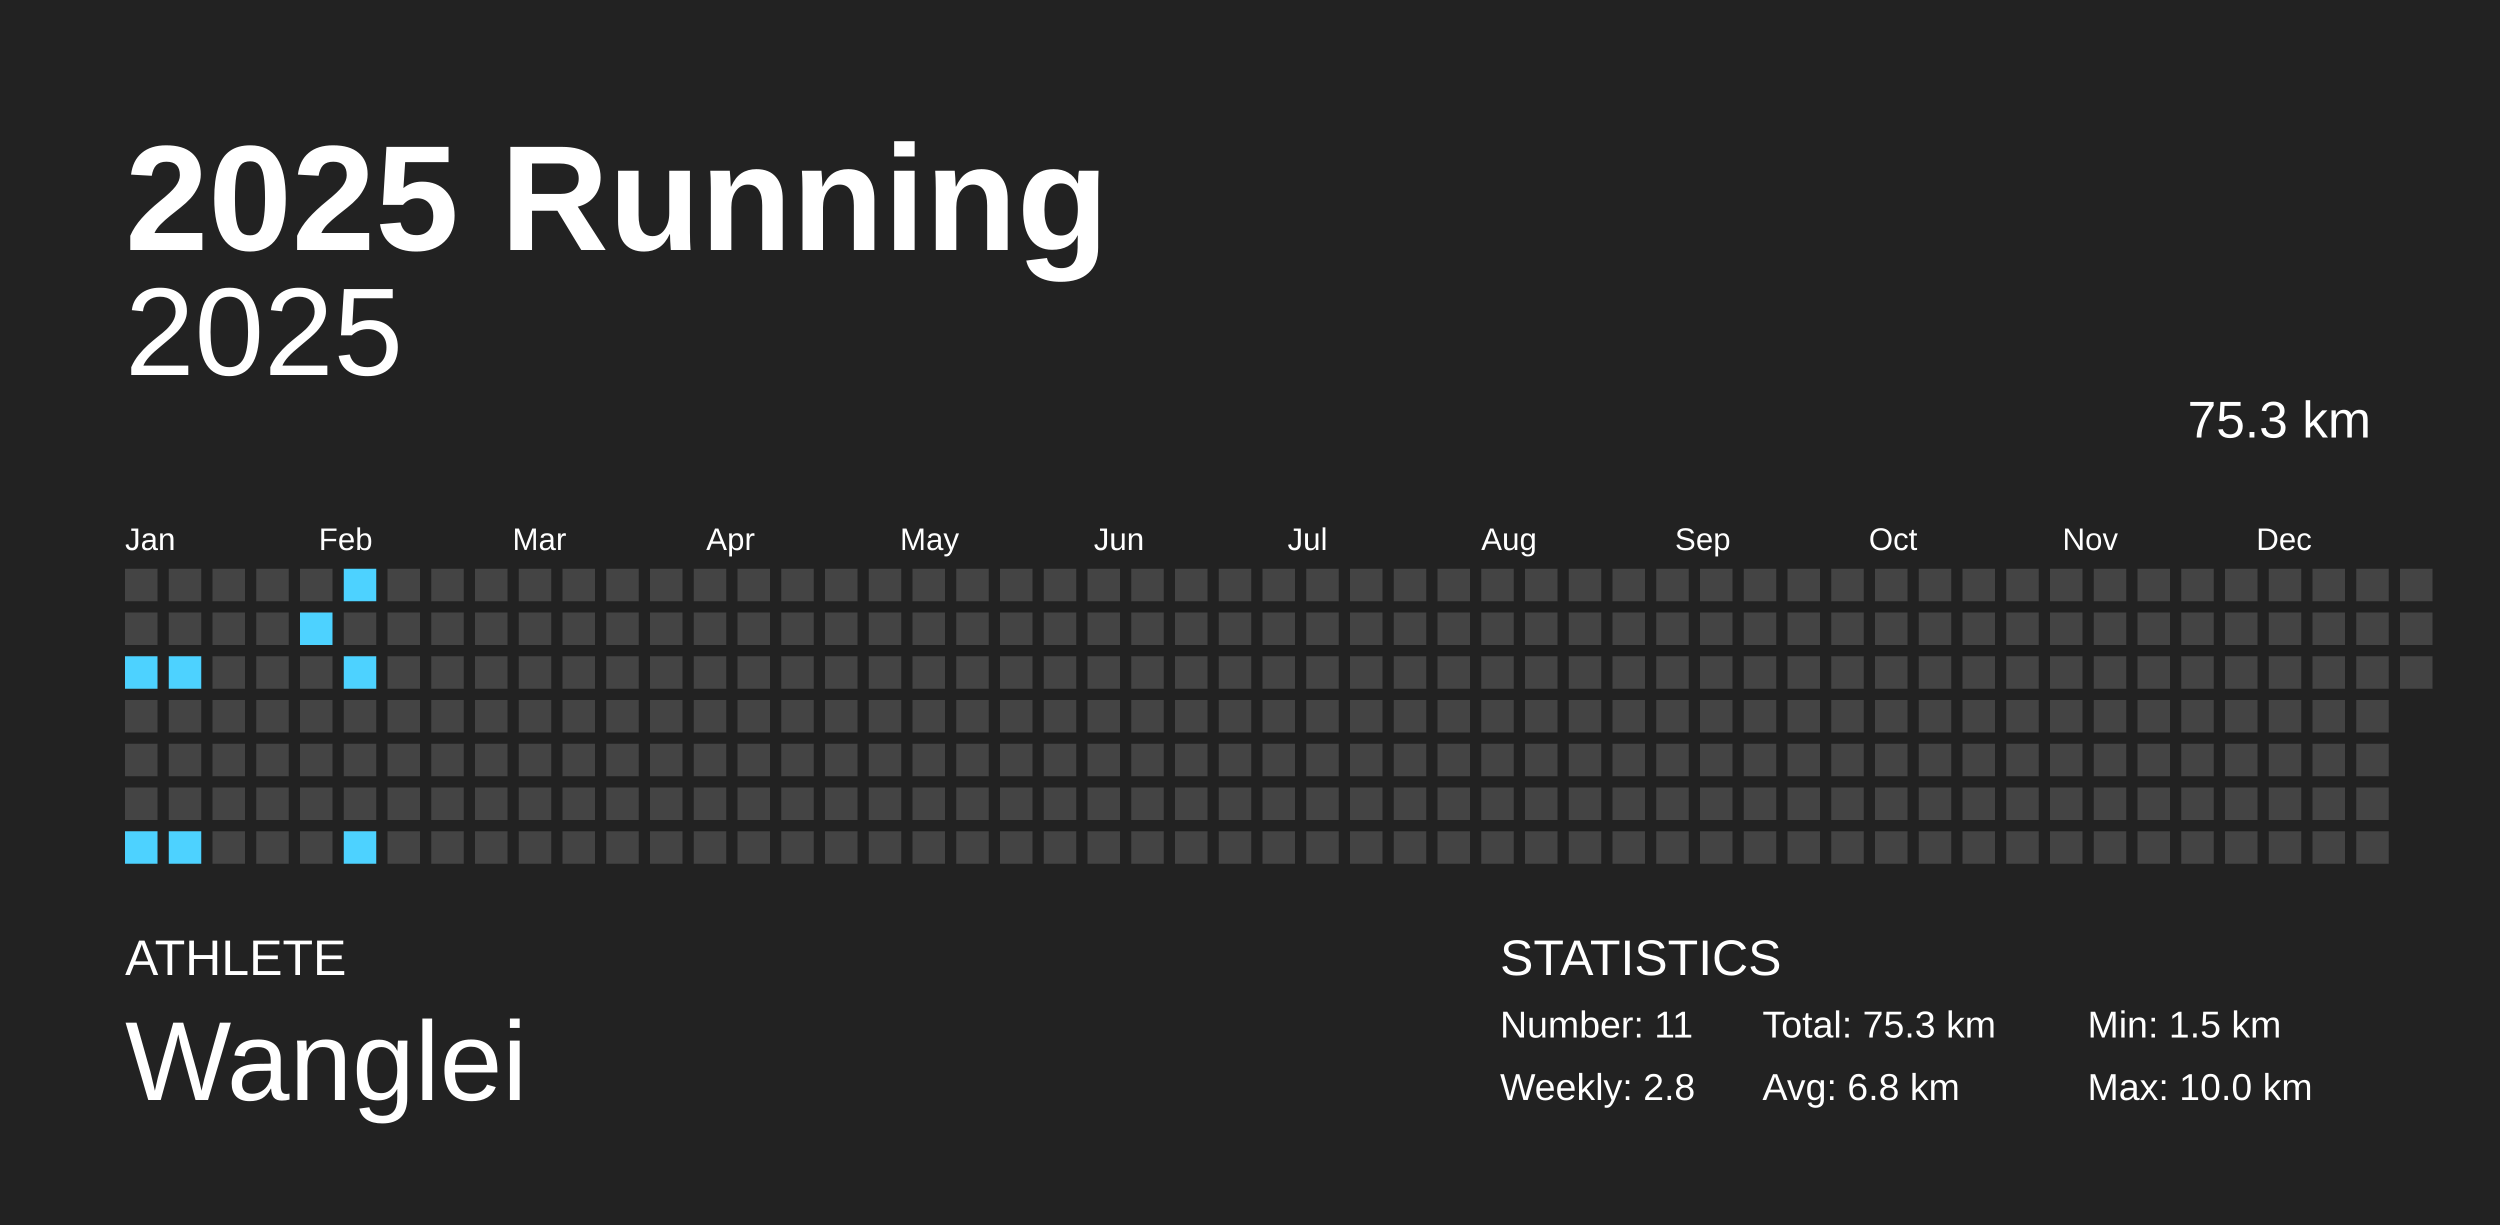
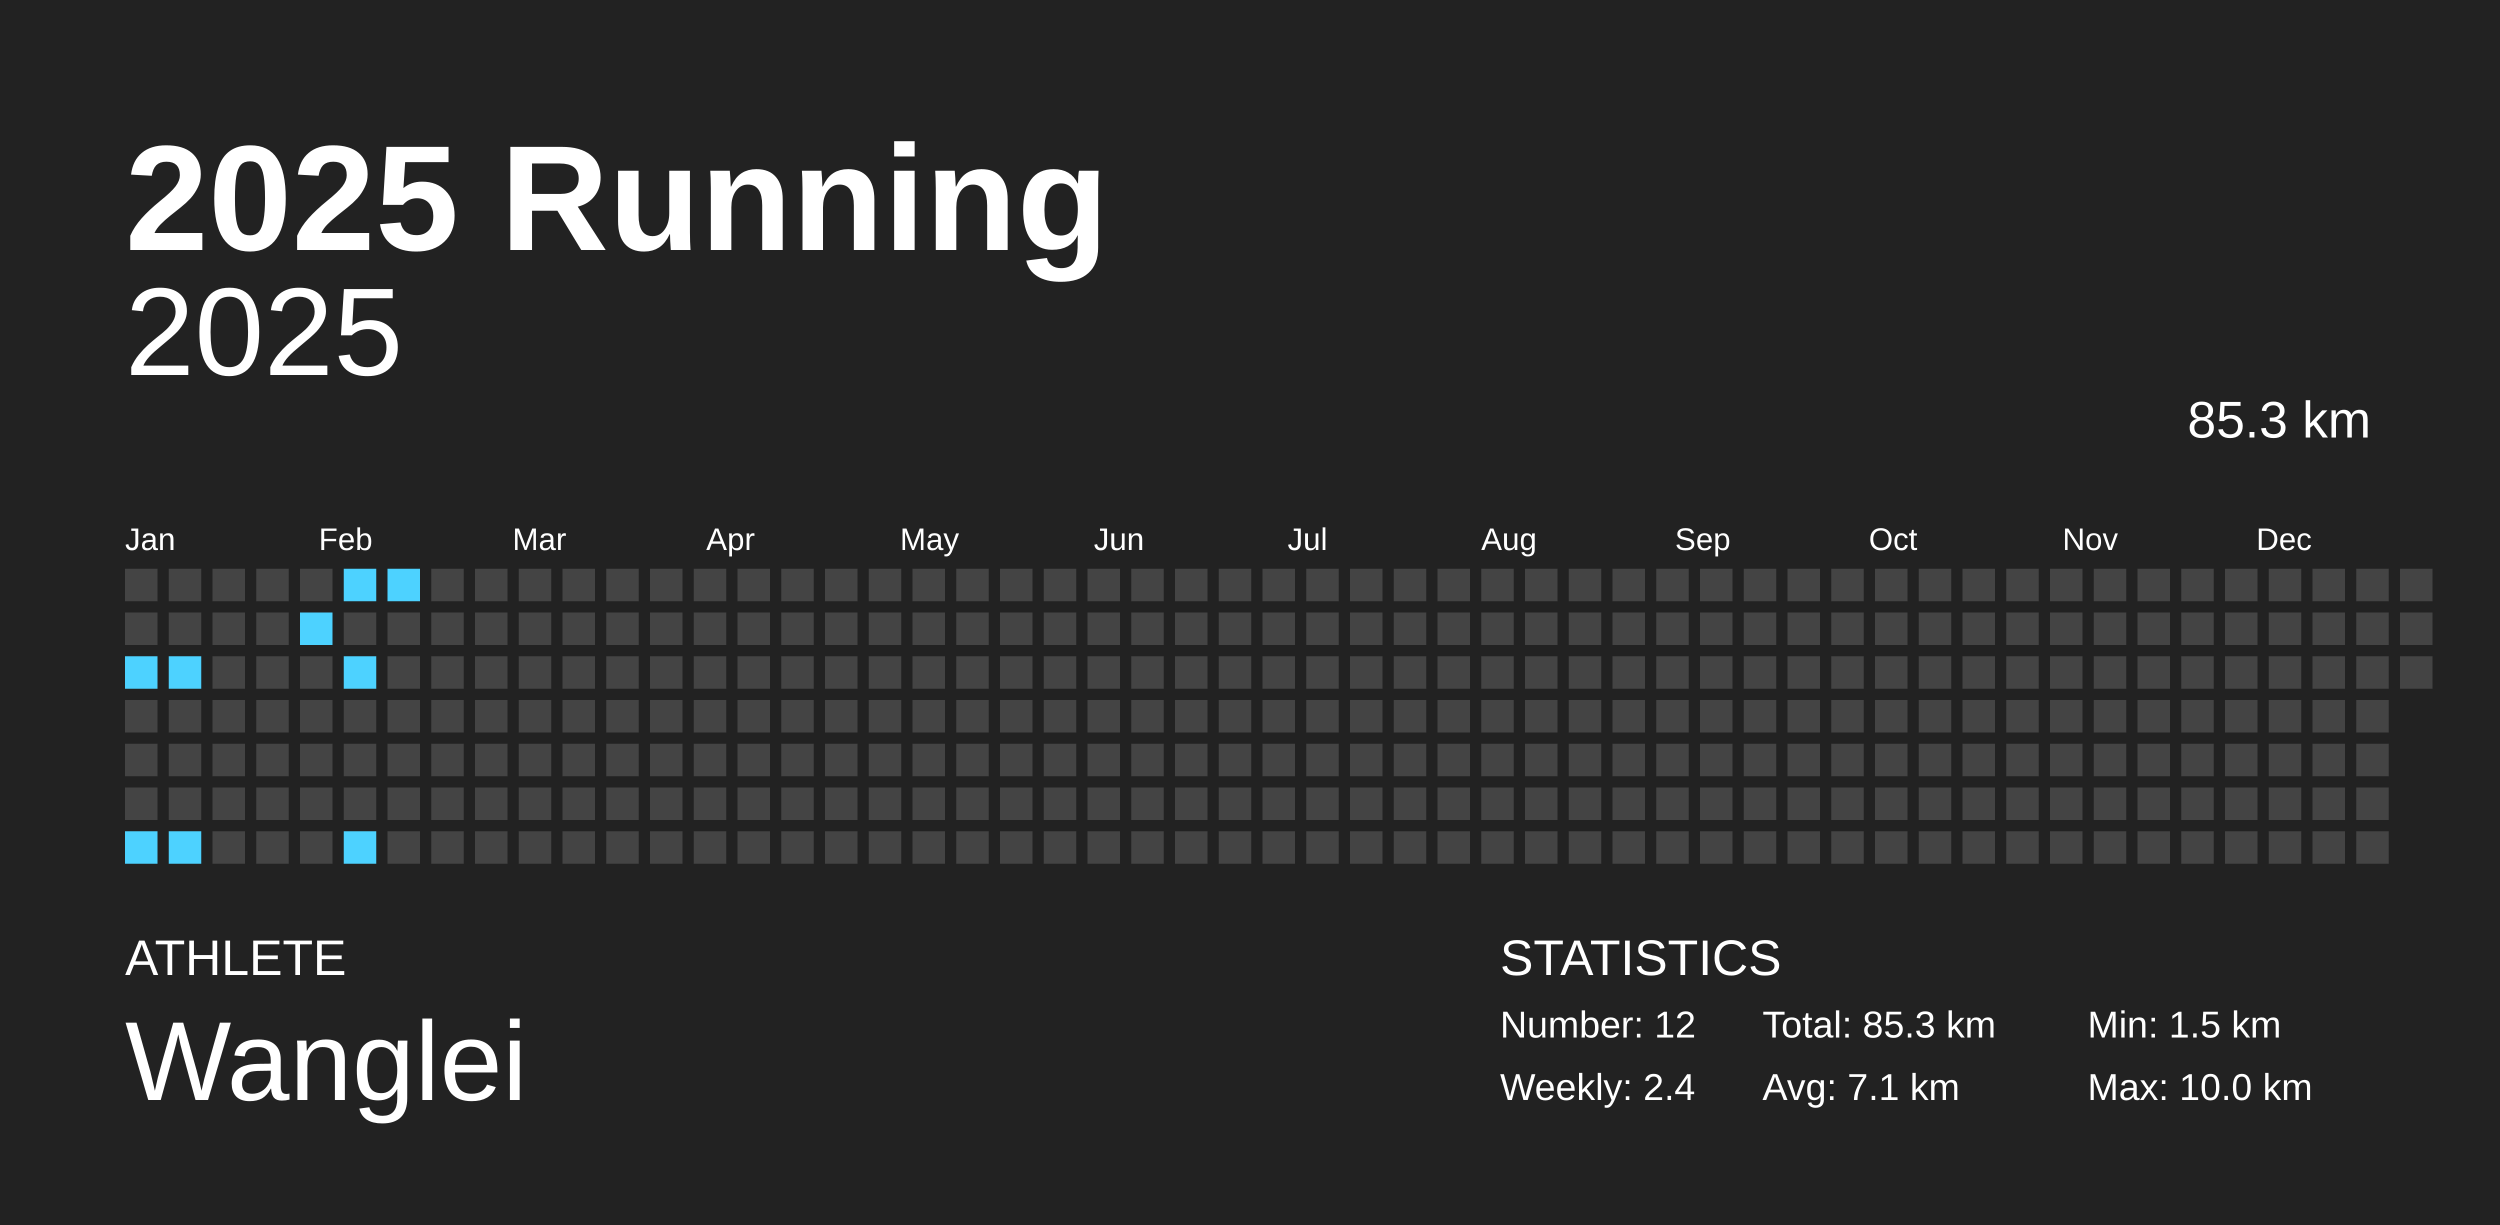
<svg xmlns="http://www.w3.org/2000/svg" baseProfile="full" height="98mm" version="1.1" viewBox="0,0,200,98" width="200mm">
  <defs />
  <rect fill="#222222" height="98" width="200" x="0" y="0" />
  <text fill="#FFFFFF" style="font-size:12px; font-family:Arial; font-weight:bold;" x="10" y="20">2025 Running</text>
  <text fill="#FFFFFF" style="font-size:4px; font-family:Arial" x="10" y="78">ATHLETE</text>
  <text fill="#FFFFFF" style="font-size:9px; font-family:Arial" x="10" y="88">Wanglei</text>
  <text fill="#FFFFFF" style="font-size:4px; font-family:Arial" x="120" y="78">STATISTICS</text>
-   <text fill="#FFFFFF" style="font-size:3px; font-family:Arial" x="120" y="83">Number: 11</text>
-   <text fill="#FFFFFF" style="font-size:3px; font-family:Arial" x="120" y="88">Weekly: 2.8</text>
-   <text fill="#FFFFFF" style="font-size:3px; font-family:Arial" x="141" y="83">Total: 75.3 km</text>
-   <text fill="#FFFFFF" style="font-size:3px; font-family:Arial" x="141" y="88">Avg: 6.8 km</text>
+   <text fill="#FFFFFF" style="font-size:3px; font-family:Arial" x="120" y="83">Number: 12</text>
+   <text fill="#FFFFFF" style="font-size:3px; font-family:Arial" x="120" y="88">Weekly: 2.4</text>
+   <text fill="#FFFFFF" style="font-size:3px; font-family:Arial" x="141" y="83">Total: 85.3 km</text>
+   <text fill="#FFFFFF" style="font-size:3px; font-family:Arial" x="141" y="88">Avg: 7.1 km</text>
  <text fill="#FFFFFF" style="font-size:3px; font-family:Arial" x="167" y="83">Min: 1.5 km</text>
  <text fill="#FFFFFF" style="font-size:3px; font-family:Arial" x="167" y="88">Max: 10.0 km</text>
  <text alignment-baseline="hanging" fill="#FFFFFF" style="font-size:10.0px; font-family:Arial;" x="10" y="30">2025</text>
-   <text alignment-baseline="hanging" fill="#FFFFFF" style="font-size:4.125px; font-family:Arial;" x="175" y="35">75.3 km</text>
+   <text alignment-baseline="hanging" fill="#FFFFFF" style="font-size:4.125px; font-family:Arial;" x="175" y="35">85.3 km</text>
  <text fill="#FFFFFF" style="font-size:2.5px; font-family:Arial" x="10.0" y="44">Jan</text>
  <text fill="#FFFFFF" style="font-size:2.5px; font-family:Arial" x="25.5" y="44">Feb</text>
  <text fill="#FFFFFF" style="font-size:2.5px; font-family:Arial" x="41.0" y="44">Mar</text>
  <text fill="#FFFFFF" style="font-size:2.5px; font-family:Arial" x="56.5" y="44">Apr</text>
  <text fill="#FFFFFF" style="font-size:2.5px; font-family:Arial" x="72.0" y="44">May</text>
  <text fill="#FFFFFF" style="font-size:2.5px; font-family:Arial" x="87.5" y="44">Jun</text>
  <text fill="#FFFFFF" style="font-size:2.5px; font-family:Arial" x="103.0" y="44">Jul</text>
  <text fill="#FFFFFF" style="font-size:2.5px; font-family:Arial" x="118.5" y="44">Aug</text>
  <text fill="#FFFFFF" style="font-size:2.5px; font-family:Arial" x="134.0" y="44">Sep</text>
  <text fill="#FFFFFF" style="font-size:2.5px; font-family:Arial" x="149.5" y="44">Oct</text>
  <text fill="#FFFFFF" style="font-size:2.5px; font-family:Arial" x="165.0" y="44">Nov</text>
  <text fill="#FFFFFF" style="font-size:2.5px; font-family:Arial" x="180.5" y="44">Dec</text>
  <rect fill="#444444" height="2.6" width="2.6" x="10.0" y="45.5" />
  <rect fill="#444444" height="2.6" width="2.6" x="10.0" y="49.0" />
  <rect fill="#4dd2ff" height="2.6" width="2.6" x="10.0" y="52.5" />
  <rect fill="#444444" height="2.6" width="2.6" x="10.0" y="56.0" />
  <rect fill="#444444" height="2.6" width="2.6" x="10.0" y="59.5" />
  <rect fill="#444444" height="2.6" width="2.6" x="10.0" y="63.0" />
  <rect fill="#4dd2ff" height="2.6" width="2.6" x="10.0" y="66.5" />
  <rect fill="#444444" height="2.6" width="2.6" x="13.5" y="45.5" />
  <rect fill="#444444" height="2.6" width="2.6" x="13.5" y="49.0" />
  <rect fill="#4dd2ff" height="2.6" width="2.6" x="13.5" y="52.5" />
  <rect fill="#444444" height="2.6" width="2.6" x="13.5" y="56.0" />
  <rect fill="#444444" height="2.6" width="2.6" x="13.5" y="59.5" />
  <rect fill="#444444" height="2.6" width="2.6" x="13.5" y="63.0" />
  <rect fill="#4dd2ff" height="2.6" width="2.6" x="13.5" y="66.5" />
  <rect fill="#444444" height="2.6" width="2.6" x="17.0" y="45.5" />
  <rect fill="#444444" height="2.6" width="2.6" x="17.0" y="49.0" />
  <rect fill="#444444" height="2.6" width="2.6" x="17.0" y="52.5" />
  <rect fill="#444444" height="2.6" width="2.6" x="17.0" y="56.0" />
  <rect fill="#444444" height="2.6" width="2.6" x="17.0" y="59.5" />
  <rect fill="#444444" height="2.6" width="2.6" x="17.0" y="63.0" />
  <rect fill="#444444" height="2.6" width="2.6" x="17.0" y="66.5" />
  <rect fill="#444444" height="2.6" width="2.6" x="20.5" y="45.5" />
  <rect fill="#444444" height="2.6" width="2.6" x="20.5" y="49.0" />
  <rect fill="#444444" height="2.6" width="2.6" x="20.5" y="52.5" />
  <rect fill="#444444" height="2.6" width="2.6" x="20.5" y="56.0" />
  <rect fill="#444444" height="2.6" width="2.6" x="20.5" y="59.5" />
  <rect fill="#444444" height="2.6" width="2.6" x="20.5" y="63.0" />
  <rect fill="#444444" height="2.6" width="2.6" x="20.5" y="66.5" />
  <rect fill="#444444" height="2.6" width="2.6" x="24.0" y="45.5" />
  <rect fill="#4dd2ff" height="2.6" width="2.6" x="24.0" y="49.0" />
  <rect fill="#444444" height="2.6" width="2.6" x="24.0" y="52.5" />
  <rect fill="#444444" height="2.6" width="2.6" x="24.0" y="56.0" />
  <rect fill="#444444" height="2.6" width="2.6" x="24.0" y="59.5" />
  <rect fill="#444444" height="2.6" width="2.6" x="24.0" y="63.0" />
  <rect fill="#444444" height="2.6" width="2.6" x="24.0" y="66.5" />
  <rect fill="#4dd2ff" height="2.6" width="2.6" x="27.5" y="45.5" />
  <rect fill="#444444" height="2.6" width="2.6" x="27.5" y="49.0" />
  <rect fill="#4dd2ff" height="2.6" width="2.6" x="27.5" y="52.5" />
  <rect fill="#444444" height="2.6" width="2.6" x="27.5" y="56.0" />
  <rect fill="#444444" height="2.6" width="2.6" x="27.5" y="59.5" />
  <rect fill="#444444" height="2.6" width="2.6" x="27.5" y="63.0" />
  <rect fill="#4dd2ff" height="2.6" width="2.6" x="27.5" y="66.5" />
-   <rect fill="#444444" height="2.6" width="2.6" x="31.0" y="45.5" />
+   <rect fill="#4dd2ff" height="2.6" width="2.6" x="31.0" y="45.5" />
  <rect fill="#444444" height="2.6" width="2.6" x="31.0" y="49.0" />
  <rect fill="#444444" height="2.6" width="2.6" x="31.0" y="52.5" />
  <rect fill="#444444" height="2.6" width="2.6" x="31.0" y="56.0" />
  <rect fill="#444444" height="2.6" width="2.6" x="31.0" y="59.5" />
  <rect fill="#444444" height="2.6" width="2.6" x="31.0" y="63.0" />
  <rect fill="#444444" height="2.6" width="2.6" x="31.0" y="66.5" />
  <rect fill="#444444" height="2.6" width="2.6" x="34.5" y="45.5" />
  <rect fill="#444444" height="2.6" width="2.6" x="34.5" y="49.0" />
  <rect fill="#444444" height="2.6" width="2.6" x="34.5" y="52.5" />
  <rect fill="#444444" height="2.6" width="2.6" x="34.5" y="56.0" />
  <rect fill="#444444" height="2.6" width="2.6" x="34.5" y="59.5" />
  <rect fill="#444444" height="2.6" width="2.6" x="34.5" y="63.0" />
  <rect fill="#444444" height="2.6" width="2.6" x="34.5" y="66.5" />
  <rect fill="#444444" height="2.6" width="2.6" x="38.0" y="45.5" />
  <rect fill="#444444" height="2.6" width="2.6" x="38.0" y="49.0" />
  <rect fill="#444444" height="2.6" width="2.6" x="38.0" y="52.5" />
  <rect fill="#444444" height="2.6" width="2.6" x="38.0" y="56.0" />
  <rect fill="#444444" height="2.6" width="2.6" x="38.0" y="59.5" />
  <rect fill="#444444" height="2.6" width="2.6" x="38.0" y="63.0" />
  <rect fill="#444444" height="2.6" width="2.6" x="38.0" y="66.5" />
  <rect fill="#444444" height="2.6" width="2.6" x="41.5" y="45.5" />
  <rect fill="#444444" height="2.6" width="2.6" x="41.5" y="49.0" />
  <rect fill="#444444" height="2.6" width="2.6" x="41.5" y="52.5" />
  <rect fill="#444444" height="2.6" width="2.6" x="41.5" y="56.0" />
  <rect fill="#444444" height="2.6" width="2.6" x="41.5" y="59.5" />
  <rect fill="#444444" height="2.6" width="2.6" x="41.5" y="63.0" />
  <rect fill="#444444" height="2.6" width="2.6" x="41.5" y="66.5" />
  <rect fill="#444444" height="2.6" width="2.6" x="45.0" y="45.5" />
  <rect fill="#444444" height="2.6" width="2.6" x="45.0" y="49.0" />
  <rect fill="#444444" height="2.6" width="2.6" x="45.0" y="52.5" />
  <rect fill="#444444" height="2.6" width="2.6" x="45.0" y="56.0" />
  <rect fill="#444444" height="2.6" width="2.6" x="45.0" y="59.5" />
  <rect fill="#444444" height="2.6" width="2.6" x="45.0" y="63.0" />
  <rect fill="#444444" height="2.6" width="2.6" x="45.0" y="66.5" />
  <rect fill="#444444" height="2.6" width="2.6" x="48.5" y="45.5" />
  <rect fill="#444444" height="2.6" width="2.6" x="48.5" y="49.0" />
  <rect fill="#444444" height="2.6" width="2.6" x="48.5" y="52.5" />
  <rect fill="#444444" height="2.6" width="2.6" x="48.5" y="56.0" />
  <rect fill="#444444" height="2.6" width="2.6" x="48.5" y="59.5" />
  <rect fill="#444444" height="2.6" width="2.6" x="48.5" y="63.0" />
  <rect fill="#444444" height="2.6" width="2.6" x="48.5" y="66.5" />
  <rect fill="#444444" height="2.6" width="2.6" x="52.0" y="45.5" />
  <rect fill="#444444" height="2.6" width="2.6" x="52.0" y="49.0" />
  <rect fill="#444444" height="2.6" width="2.6" x="52.0" y="52.5" />
  <rect fill="#444444" height="2.6" width="2.6" x="52.0" y="56.0" />
  <rect fill="#444444" height="2.6" width="2.6" x="52.0" y="59.5" />
  <rect fill="#444444" height="2.6" width="2.6" x="52.0" y="63.0" />
  <rect fill="#444444" height="2.6" width="2.6" x="52.0" y="66.5" />
  <rect fill="#444444" height="2.6" width="2.6" x="55.5" y="45.5" />
  <rect fill="#444444" height="2.6" width="2.6" x="55.5" y="49.0" />
  <rect fill="#444444" height="2.6" width="2.6" x="55.5" y="52.5" />
  <rect fill="#444444" height="2.6" width="2.6" x="55.5" y="56.0" />
  <rect fill="#444444" height="2.6" width="2.6" x="55.5" y="59.5" />
  <rect fill="#444444" height="2.6" width="2.6" x="55.5" y="63.0" />
  <rect fill="#444444" height="2.6" width="2.6" x="55.5" y="66.5" />
  <rect fill="#444444" height="2.6" width="2.6" x="59.0" y="45.5" />
  <rect fill="#444444" height="2.6" width="2.6" x="59.0" y="49.0" />
  <rect fill="#444444" height="2.6" width="2.6" x="59.0" y="52.5" />
  <rect fill="#444444" height="2.6" width="2.6" x="59.0" y="56.0" />
  <rect fill="#444444" height="2.6" width="2.6" x="59.0" y="59.5" />
  <rect fill="#444444" height="2.6" width="2.6" x="59.0" y="63.0" />
  <rect fill="#444444" height="2.6" width="2.6" x="59.0" y="66.5" />
  <rect fill="#444444" height="2.6" width="2.6" x="62.5" y="45.5" />
  <rect fill="#444444" height="2.6" width="2.6" x="62.5" y="49.0" />
  <rect fill="#444444" height="2.6" width="2.6" x="62.5" y="52.5" />
  <rect fill="#444444" height="2.6" width="2.6" x="62.5" y="56.0" />
  <rect fill="#444444" height="2.6" width="2.6" x="62.5" y="59.5" />
  <rect fill="#444444" height="2.6" width="2.6" x="62.5" y="63.0" />
  <rect fill="#444444" height="2.6" width="2.6" x="62.5" y="66.5" />
  <rect fill="#444444" height="2.6" width="2.6" x="66.0" y="45.5" />
  <rect fill="#444444" height="2.6" width="2.6" x="66.0" y="49.0" />
  <rect fill="#444444" height="2.6" width="2.6" x="66.0" y="52.5" />
  <rect fill="#444444" height="2.6" width="2.6" x="66.0" y="56.0" />
  <rect fill="#444444" height="2.6" width="2.6" x="66.0" y="59.5" />
  <rect fill="#444444" height="2.6" width="2.6" x="66.0" y="63.0" />
  <rect fill="#444444" height="2.6" width="2.6" x="66.0" y="66.5" />
  <rect fill="#444444" height="2.6" width="2.6" x="69.5" y="45.5" />
  <rect fill="#444444" height="2.6" width="2.6" x="69.5" y="49.0" />
  <rect fill="#444444" height="2.6" width="2.6" x="69.5" y="52.5" />
  <rect fill="#444444" height="2.6" width="2.6" x="69.5" y="56.0" />
  <rect fill="#444444" height="2.6" width="2.6" x="69.5" y="59.5" />
  <rect fill="#444444" height="2.6" width="2.6" x="69.5" y="63.0" />
  <rect fill="#444444" height="2.6" width="2.6" x="69.5" y="66.5" />
  <rect fill="#444444" height="2.6" width="2.6" x="73.0" y="45.5" />
  <rect fill="#444444" height="2.6" width="2.6" x="73.0" y="49.0" />
  <rect fill="#444444" height="2.6" width="2.6" x="73.0" y="52.5" />
  <rect fill="#444444" height="2.6" width="2.6" x="73.0" y="56.0" />
  <rect fill="#444444" height="2.6" width="2.6" x="73.0" y="59.5" />
  <rect fill="#444444" height="2.6" width="2.6" x="73.0" y="63.0" />
  <rect fill="#444444" height="2.6" width="2.6" x="73.0" y="66.5" />
  <rect fill="#444444" height="2.6" width="2.6" x="76.5" y="45.5" />
  <rect fill="#444444" height="2.6" width="2.6" x="76.5" y="49.0" />
  <rect fill="#444444" height="2.6" width="2.6" x="76.5" y="52.5" />
  <rect fill="#444444" height="2.6" width="2.6" x="76.5" y="56.0" />
  <rect fill="#444444" height="2.6" width="2.6" x="76.5" y="59.5" />
  <rect fill="#444444" height="2.6" width="2.6" x="76.5" y="63.0" />
  <rect fill="#444444" height="2.6" width="2.6" x="76.5" y="66.5" />
  <rect fill="#444444" height="2.6" width="2.6" x="80.0" y="45.5" />
  <rect fill="#444444" height="2.6" width="2.6" x="80.0" y="49.0" />
  <rect fill="#444444" height="2.6" width="2.6" x="80.0" y="52.5" />
  <rect fill="#444444" height="2.6" width="2.6" x="80.0" y="56.0" />
  <rect fill="#444444" height="2.6" width="2.6" x="80.0" y="59.5" />
  <rect fill="#444444" height="2.6" width="2.6" x="80.0" y="63.0" />
  <rect fill="#444444" height="2.6" width="2.6" x="80.0" y="66.5" />
  <rect fill="#444444" height="2.6" width="2.6" x="83.5" y="45.5" />
  <rect fill="#444444" height="2.6" width="2.6" x="83.5" y="49.0" />
  <rect fill="#444444" height="2.6" width="2.6" x="83.5" y="52.5" />
  <rect fill="#444444" height="2.6" width="2.6" x="83.5" y="56.0" />
  <rect fill="#444444" height="2.6" width="2.6" x="83.5" y="59.5" />
  <rect fill="#444444" height="2.6" width="2.6" x="83.5" y="63.0" />
  <rect fill="#444444" height="2.6" width="2.6" x="83.5" y="66.5" />
  <rect fill="#444444" height="2.6" width="2.6" x="87.0" y="45.5" />
  <rect fill="#444444" height="2.6" width="2.6" x="87.0" y="49.0" />
  <rect fill="#444444" height="2.6" width="2.6" x="87.0" y="52.5" />
  <rect fill="#444444" height="2.6" width="2.6" x="87.0" y="56.0" />
  <rect fill="#444444" height="2.6" width="2.6" x="87.0" y="59.5" />
  <rect fill="#444444" height="2.6" width="2.6" x="87.0" y="63.0" />
  <rect fill="#444444" height="2.6" width="2.6" x="87.0" y="66.5" />
  <rect fill="#444444" height="2.6" width="2.6" x="90.5" y="45.5" />
  <rect fill="#444444" height="2.6" width="2.6" x="90.5" y="49.0" />
  <rect fill="#444444" height="2.6" width="2.6" x="90.5" y="52.5" />
  <rect fill="#444444" height="2.6" width="2.6" x="90.5" y="56.0" />
  <rect fill="#444444" height="2.6" width="2.6" x="90.5" y="59.5" />
  <rect fill="#444444" height="2.6" width="2.6" x="90.5" y="63.0" />
  <rect fill="#444444" height="2.6" width="2.6" x="90.5" y="66.5" />
  <rect fill="#444444" height="2.6" width="2.6" x="94.0" y="45.5" />
  <rect fill="#444444" height="2.6" width="2.6" x="94.0" y="49.0" />
  <rect fill="#444444" height="2.6" width="2.6" x="94.0" y="52.5" />
  <rect fill="#444444" height="2.6" width="2.6" x="94.0" y="56.0" />
  <rect fill="#444444" height="2.6" width="2.6" x="94.0" y="59.5" />
  <rect fill="#444444" height="2.6" width="2.6" x="94.0" y="63.0" />
  <rect fill="#444444" height="2.6" width="2.6" x="94.0" y="66.5" />
  <rect fill="#444444" height="2.6" width="2.6" x="97.5" y="45.5" />
  <rect fill="#444444" height="2.6" width="2.6" x="97.5" y="49.0" />
  <rect fill="#444444" height="2.6" width="2.6" x="97.5" y="52.5" />
  <rect fill="#444444" height="2.6" width="2.6" x="97.5" y="56.0" />
  <rect fill="#444444" height="2.6" width="2.6" x="97.5" y="59.5" />
  <rect fill="#444444" height="2.6" width="2.6" x="97.5" y="63.0" />
  <rect fill="#444444" height="2.6" width="2.6" x="97.5" y="66.5" />
  <rect fill="#444444" height="2.6" width="2.6" x="101.0" y="45.5" />
  <rect fill="#444444" height="2.6" width="2.6" x="101.0" y="49.0" />
  <rect fill="#444444" height="2.6" width="2.6" x="101.0" y="52.5" />
  <rect fill="#444444" height="2.6" width="2.6" x="101.0" y="56.0" />
  <rect fill="#444444" height="2.6" width="2.6" x="101.0" y="59.5" />
  <rect fill="#444444" height="2.6" width="2.6" x="101.0" y="63.0" />
  <rect fill="#444444" height="2.6" width="2.6" x="101.0" y="66.5" />
  <rect fill="#444444" height="2.6" width="2.6" x="104.5" y="45.5" />
  <rect fill="#444444" height="2.6" width="2.6" x="104.5" y="49.0" />
  <rect fill="#444444" height="2.6" width="2.6" x="104.5" y="52.5" />
  <rect fill="#444444" height="2.6" width="2.6" x="104.5" y="56.0" />
  <rect fill="#444444" height="2.6" width="2.6" x="104.5" y="59.5" />
  <rect fill="#444444" height="2.6" width="2.6" x="104.5" y="63.0" />
  <rect fill="#444444" height="2.6" width="2.6" x="104.5" y="66.5" />
  <rect fill="#444444" height="2.6" width="2.6" x="108.0" y="45.5" />
  <rect fill="#444444" height="2.6" width="2.6" x="108.0" y="49.0" />
  <rect fill="#444444" height="2.6" width="2.6" x="108.0" y="52.5" />
  <rect fill="#444444" height="2.6" width="2.6" x="108.0" y="56.0" />
  <rect fill="#444444" height="2.6" width="2.6" x="108.0" y="59.5" />
  <rect fill="#444444" height="2.6" width="2.6" x="108.0" y="63.0" />
  <rect fill="#444444" height="2.6" width="2.6" x="108.0" y="66.5" />
  <rect fill="#444444" height="2.6" width="2.6" x="111.5" y="45.5" />
  <rect fill="#444444" height="2.6" width="2.6" x="111.5" y="49.0" />
  <rect fill="#444444" height="2.6" width="2.6" x="111.5" y="52.5" />
  <rect fill="#444444" height="2.6" width="2.6" x="111.5" y="56.0" />
  <rect fill="#444444" height="2.6" width="2.6" x="111.5" y="59.5" />
  <rect fill="#444444" height="2.6" width="2.6" x="111.5" y="63.0" />
  <rect fill="#444444" height="2.6" width="2.6" x="111.5" y="66.5" />
  <rect fill="#444444" height="2.6" width="2.6" x="115.0" y="45.5" />
  <rect fill="#444444" height="2.6" width="2.6" x="115.0" y="49.0" />
  <rect fill="#444444" height="2.6" width="2.6" x="115.0" y="52.5" />
  <rect fill="#444444" height="2.6" width="2.6" x="115.0" y="56.0" />
  <rect fill="#444444" height="2.6" width="2.6" x="115.0" y="59.5" />
  <rect fill="#444444" height="2.6" width="2.6" x="115.0" y="63.0" />
  <rect fill="#444444" height="2.6" width="2.6" x="115.0" y="66.5" />
  <rect fill="#444444" height="2.6" width="2.6" x="118.5" y="45.5" />
  <rect fill="#444444" height="2.6" width="2.6" x="118.5" y="49.0" />
  <rect fill="#444444" height="2.6" width="2.6" x="118.5" y="52.5" />
  <rect fill="#444444" height="2.6" width="2.6" x="118.5" y="56.0" />
  <rect fill="#444444" height="2.6" width="2.6" x="118.5" y="59.5" />
  <rect fill="#444444" height="2.6" width="2.6" x="118.5" y="63.0" />
  <rect fill="#444444" height="2.6" width="2.6" x="118.5" y="66.5" />
  <rect fill="#444444" height="2.6" width="2.6" x="122.0" y="45.5" />
  <rect fill="#444444" height="2.6" width="2.6" x="122.0" y="49.0" />
  <rect fill="#444444" height="2.6" width="2.6" x="122.0" y="52.5" />
  <rect fill="#444444" height="2.6" width="2.6" x="122.0" y="56.0" />
  <rect fill="#444444" height="2.6" width="2.6" x="122.0" y="59.5" />
  <rect fill="#444444" height="2.6" width="2.6" x="122.0" y="63.0" />
  <rect fill="#444444" height="2.6" width="2.6" x="122.0" y="66.5" />
  <rect fill="#444444" height="2.6" width="2.6" x="125.5" y="45.5" />
  <rect fill="#444444" height="2.6" width="2.6" x="125.5" y="49.0" />
  <rect fill="#444444" height="2.6" width="2.6" x="125.5" y="52.5" />
  <rect fill="#444444" height="2.6" width="2.6" x="125.5" y="56.0" />
  <rect fill="#444444" height="2.6" width="2.6" x="125.5" y="59.5" />
  <rect fill="#444444" height="2.6" width="2.6" x="125.5" y="63.0" />
  <rect fill="#444444" height="2.6" width="2.6" x="125.5" y="66.5" />
  <rect fill="#444444" height="2.6" width="2.6" x="129.0" y="45.5" />
  <rect fill="#444444" height="2.6" width="2.6" x="129.0" y="49.0" />
  <rect fill="#444444" height="2.6" width="2.6" x="129.0" y="52.5" />
  <rect fill="#444444" height="2.6" width="2.6" x="129.0" y="56.0" />
  <rect fill="#444444" height="2.6" width="2.6" x="129.0" y="59.5" />
  <rect fill="#444444" height="2.6" width="2.6" x="129.0" y="63.0" />
  <rect fill="#444444" height="2.6" width="2.6" x="129.0" y="66.5" />
  <rect fill="#444444" height="2.6" width="2.6" x="132.5" y="45.5" />
  <rect fill="#444444" height="2.6" width="2.6" x="132.5" y="49.0" />
  <rect fill="#444444" height="2.6" width="2.6" x="132.5" y="52.5" />
  <rect fill="#444444" height="2.6" width="2.6" x="132.5" y="56.0" />
  <rect fill="#444444" height="2.6" width="2.6" x="132.5" y="59.5" />
  <rect fill="#444444" height="2.6" width="2.6" x="132.5" y="63.0" />
  <rect fill="#444444" height="2.6" width="2.6" x="132.5" y="66.5" />
  <rect fill="#444444" height="2.6" width="2.6" x="136.0" y="45.5" />
  <rect fill="#444444" height="2.6" width="2.6" x="136.0" y="49.0" />
  <rect fill="#444444" height="2.6" width="2.6" x="136.0" y="52.5" />
  <rect fill="#444444" height="2.6" width="2.6" x="136.0" y="56.0" />
  <rect fill="#444444" height="2.6" width="2.6" x="136.0" y="59.5" />
  <rect fill="#444444" height="2.6" width="2.6" x="136.0" y="63.0" />
  <rect fill="#444444" height="2.6" width="2.6" x="136.0" y="66.5" />
  <rect fill="#444444" height="2.6" width="2.6" x="139.5" y="45.5" />
  <rect fill="#444444" height="2.6" width="2.6" x="139.5" y="49.0" />
  <rect fill="#444444" height="2.6" width="2.6" x="139.5" y="52.5" />
  <rect fill="#444444" height="2.6" width="2.6" x="139.5" y="56.0" />
  <rect fill="#444444" height="2.6" width="2.6" x="139.5" y="59.5" />
  <rect fill="#444444" height="2.6" width="2.6" x="139.5" y="63.0" />
  <rect fill="#444444" height="2.6" width="2.6" x="139.5" y="66.5" />
  <rect fill="#444444" height="2.6" width="2.6" x="143.0" y="45.5" />
  <rect fill="#444444" height="2.6" width="2.6" x="143.0" y="49.0" />
  <rect fill="#444444" height="2.6" width="2.6" x="143.0" y="52.5" />
  <rect fill="#444444" height="2.6" width="2.6" x="143.0" y="56.0" />
  <rect fill="#444444" height="2.6" width="2.6" x="143.0" y="59.5" />
  <rect fill="#444444" height="2.6" width="2.6" x="143.0" y="63.0" />
  <rect fill="#444444" height="2.6" width="2.6" x="143.0" y="66.5" />
  <rect fill="#444444" height="2.6" width="2.6" x="146.5" y="45.5" />
  <rect fill="#444444" height="2.6" width="2.6" x="146.5" y="49.0" />
  <rect fill="#444444" height="2.6" width="2.6" x="146.5" y="52.5" />
  <rect fill="#444444" height="2.6" width="2.6" x="146.5" y="56.0" />
  <rect fill="#444444" height="2.6" width="2.6" x="146.5" y="59.5" />
  <rect fill="#444444" height="2.6" width="2.6" x="146.5" y="63.0" />
  <rect fill="#444444" height="2.6" width="2.6" x="146.5" y="66.5" />
  <rect fill="#444444" height="2.6" width="2.6" x="150.0" y="45.5" />
  <rect fill="#444444" height="2.6" width="2.6" x="150.0" y="49.0" />
  <rect fill="#444444" height="2.6" width="2.6" x="150.0" y="52.5" />
  <rect fill="#444444" height="2.6" width="2.6" x="150.0" y="56.0" />
  <rect fill="#444444" height="2.6" width="2.6" x="150.0" y="59.5" />
  <rect fill="#444444" height="2.6" width="2.6" x="150.0" y="63.0" />
  <rect fill="#444444" height="2.6" width="2.6" x="150.0" y="66.5" />
  <rect fill="#444444" height="2.6" width="2.6" x="153.5" y="45.5" />
  <rect fill="#444444" height="2.6" width="2.6" x="153.5" y="49.0" />
  <rect fill="#444444" height="2.6" width="2.6" x="153.5" y="52.5" />
  <rect fill="#444444" height="2.6" width="2.6" x="153.5" y="56.0" />
  <rect fill="#444444" height="2.6" width="2.6" x="153.5" y="59.5" />
  <rect fill="#444444" height="2.6" width="2.6" x="153.5" y="63.0" />
  <rect fill="#444444" height="2.6" width="2.6" x="153.5" y="66.5" />
  <rect fill="#444444" height="2.6" width="2.6" x="157.0" y="45.5" />
  <rect fill="#444444" height="2.6" width="2.6" x="157.0" y="49.0" />
  <rect fill="#444444" height="2.6" width="2.6" x="157.0" y="52.5" />
  <rect fill="#444444" height="2.6" width="2.6" x="157.0" y="56.0" />
  <rect fill="#444444" height="2.6" width="2.6" x="157.0" y="59.5" />
  <rect fill="#444444" height="2.6" width="2.6" x="157.0" y="63.0" />
  <rect fill="#444444" height="2.6" width="2.6" x="157.0" y="66.5" />
  <rect fill="#444444" height="2.6" width="2.6" x="160.5" y="45.5" />
  <rect fill="#444444" height="2.6" width="2.6" x="160.5" y="49.0" />
  <rect fill="#444444" height="2.6" width="2.6" x="160.5" y="52.5" />
  <rect fill="#444444" height="2.6" width="2.6" x="160.5" y="56.0" />
  <rect fill="#444444" height="2.6" width="2.6" x="160.5" y="59.5" />
  <rect fill="#444444" height="2.6" width="2.6" x="160.5" y="63.0" />
  <rect fill="#444444" height="2.6" width="2.6" x="160.5" y="66.5" />
  <rect fill="#444444" height="2.6" width="2.6" x="164.0" y="45.5" />
  <rect fill="#444444" height="2.6" width="2.6" x="164.0" y="49.0" />
  <rect fill="#444444" height="2.6" width="2.6" x="164.0" y="52.5" />
  <rect fill="#444444" height="2.6" width="2.6" x="164.0" y="56.0" />
  <rect fill="#444444" height="2.6" width="2.6" x="164.0" y="59.5" />
  <rect fill="#444444" height="2.6" width="2.6" x="164.0" y="63.0" />
  <rect fill="#444444" height="2.6" width="2.6" x="164.0" y="66.5" />
  <rect fill="#444444" height="2.6" width="2.6" x="167.5" y="45.5" />
  <rect fill="#444444" height="2.6" width="2.6" x="167.5" y="49.0" />
  <rect fill="#444444" height="2.6" width="2.6" x="167.5" y="52.5" />
  <rect fill="#444444" height="2.6" width="2.6" x="167.5" y="56.0" />
  <rect fill="#444444" height="2.6" width="2.6" x="167.5" y="59.5" />
  <rect fill="#444444" height="2.6" width="2.6" x="167.5" y="63.0" />
  <rect fill="#444444" height="2.6" width="2.6" x="167.5" y="66.5" />
  <rect fill="#444444" height="2.6" width="2.6" x="171.0" y="45.5" />
  <rect fill="#444444" height="2.6" width="2.6" x="171.0" y="49.0" />
  <rect fill="#444444" height="2.6" width="2.6" x="171.0" y="52.5" />
  <rect fill="#444444" height="2.6" width="2.6" x="171.0" y="56.0" />
  <rect fill="#444444" height="2.6" width="2.6" x="171.0" y="59.5" />
  <rect fill="#444444" height="2.6" width="2.6" x="171.0" y="63.0" />
  <rect fill="#444444" height="2.6" width="2.6" x="171.0" y="66.5" />
  <rect fill="#444444" height="2.6" width="2.6" x="174.5" y="45.5" />
  <rect fill="#444444" height="2.6" width="2.6" x="174.5" y="49.0" />
  <rect fill="#444444" height="2.6" width="2.6" x="174.5" y="52.5" />
  <rect fill="#444444" height="2.6" width="2.6" x="174.5" y="56.0" />
  <rect fill="#444444" height="2.6" width="2.6" x="174.5" y="59.5" />
  <rect fill="#444444" height="2.6" width="2.6" x="174.5" y="63.0" />
  <rect fill="#444444" height="2.6" width="2.6" x="174.5" y="66.5" />
  <rect fill="#444444" height="2.6" width="2.6" x="178.0" y="45.5" />
  <rect fill="#444444" height="2.6" width="2.6" x="178.0" y="49.0" />
  <rect fill="#444444" height="2.6" width="2.6" x="178.0" y="52.5" />
  <rect fill="#444444" height="2.6" width="2.6" x="178.0" y="56.0" />
  <rect fill="#444444" height="2.6" width="2.6" x="178.0" y="59.5" />
  <rect fill="#444444" height="2.6" width="2.6" x="178.0" y="63.0" />
  <rect fill="#444444" height="2.6" width="2.6" x="178.0" y="66.5" />
  <rect fill="#444444" height="2.6" width="2.6" x="181.5" y="45.5" />
  <rect fill="#444444" height="2.6" width="2.6" x="181.5" y="49.0" />
  <rect fill="#444444" height="2.6" width="2.6" x="181.5" y="52.5" />
  <rect fill="#444444" height="2.6" width="2.6" x="181.5" y="56.0" />
  <rect fill="#444444" height="2.6" width="2.6" x="181.5" y="59.5" />
  <rect fill="#444444" height="2.6" width="2.6" x="181.5" y="63.0" />
  <rect fill="#444444" height="2.6" width="2.6" x="181.5" y="66.5" />
  <rect fill="#444444" height="2.6" width="2.6" x="185.0" y="45.5" />
  <rect fill="#444444" height="2.6" width="2.6" x="185.0" y="49.0" />
  <rect fill="#444444" height="2.6" width="2.6" x="185.0" y="52.5" />
  <rect fill="#444444" height="2.6" width="2.6" x="185.0" y="56.0" />
  <rect fill="#444444" height="2.6" width="2.6" x="185.0" y="59.5" />
  <rect fill="#444444" height="2.6" width="2.6" x="185.0" y="63.0" />
  <rect fill="#444444" height="2.6" width="2.6" x="185.0" y="66.5" />
  <rect fill="#444444" height="2.6" width="2.6" x="188.5" y="45.5" />
  <rect fill="#444444" height="2.6" width="2.6" x="188.5" y="49.0" />
  <rect fill="#444444" height="2.6" width="2.6" x="188.5" y="52.5" />
  <rect fill="#444444" height="2.6" width="2.6" x="188.5" y="56.0" />
  <rect fill="#444444" height="2.6" width="2.6" x="188.5" y="59.5" />
  <rect fill="#444444" height="2.6" width="2.6" x="188.5" y="63.0" />
  <rect fill="#444444" height="2.6" width="2.6" x="188.5" y="66.5" />
  <rect fill="#444444" height="2.6" width="2.6" x="192.0" y="45.5" />
  <rect fill="#444444" height="2.6" width="2.6" x="192.0" y="49.0" />
  <rect fill="#444444" height="2.6" width="2.6" x="192.0" y="52.5" />
</svg>
